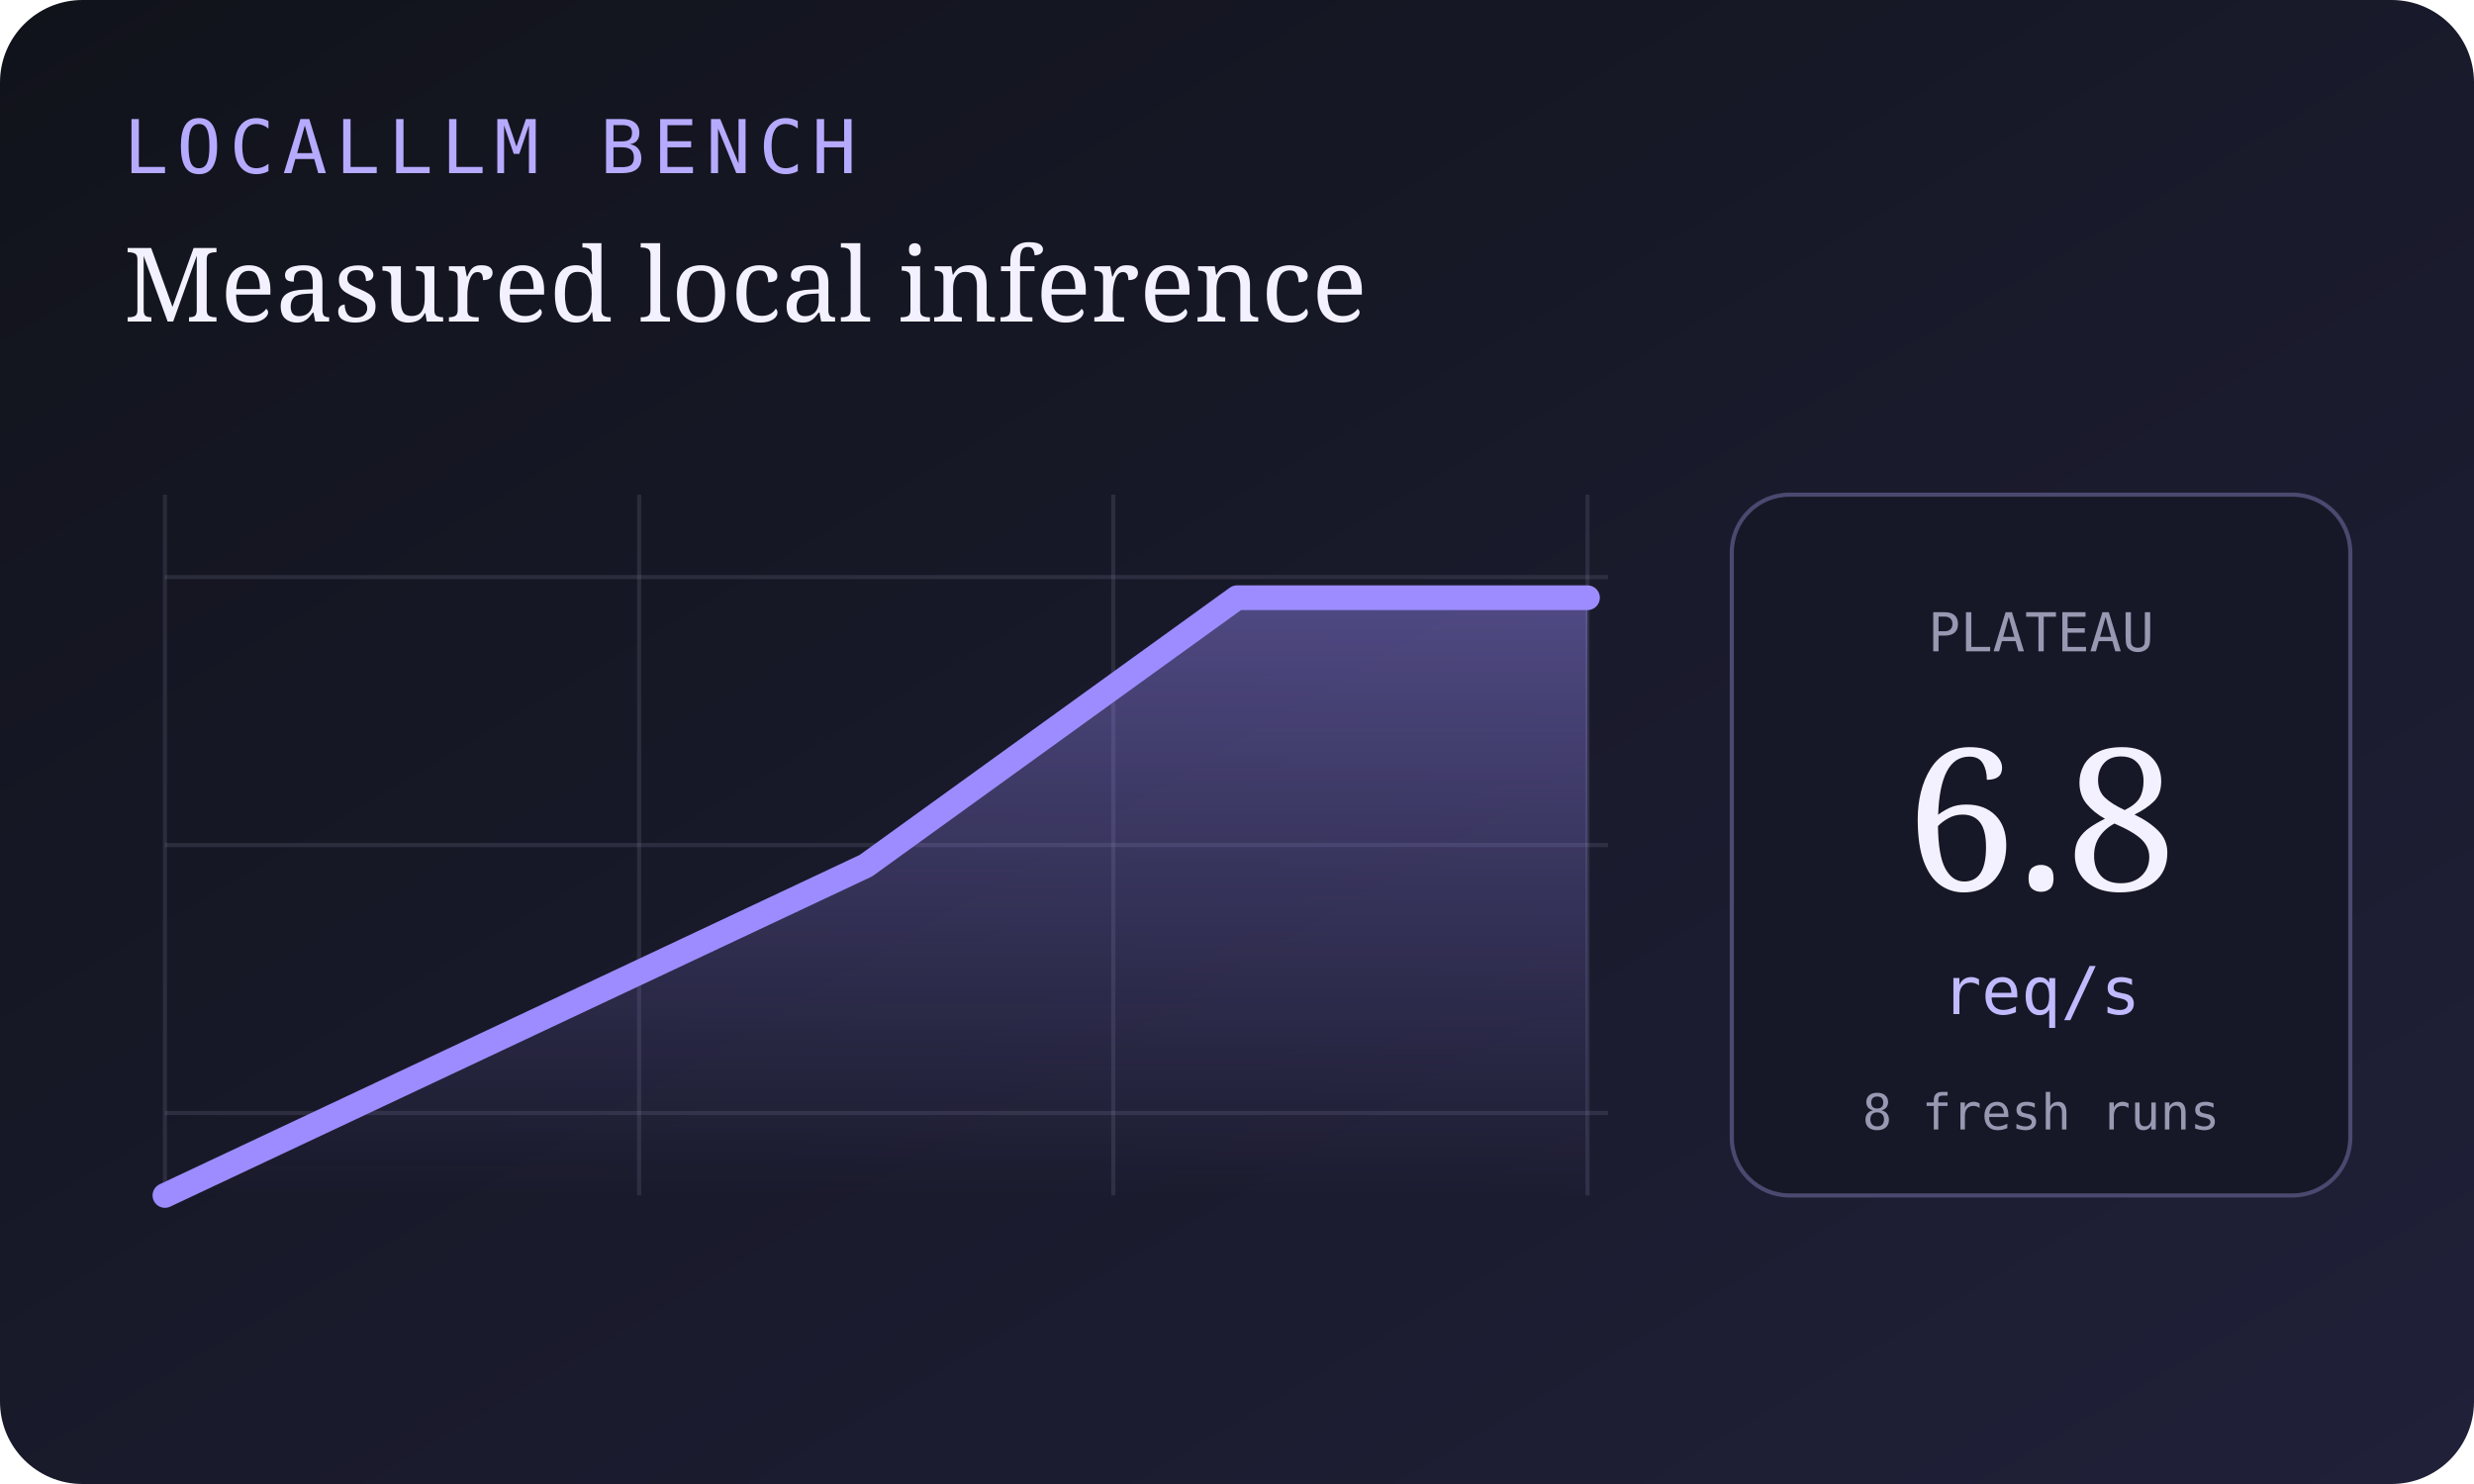
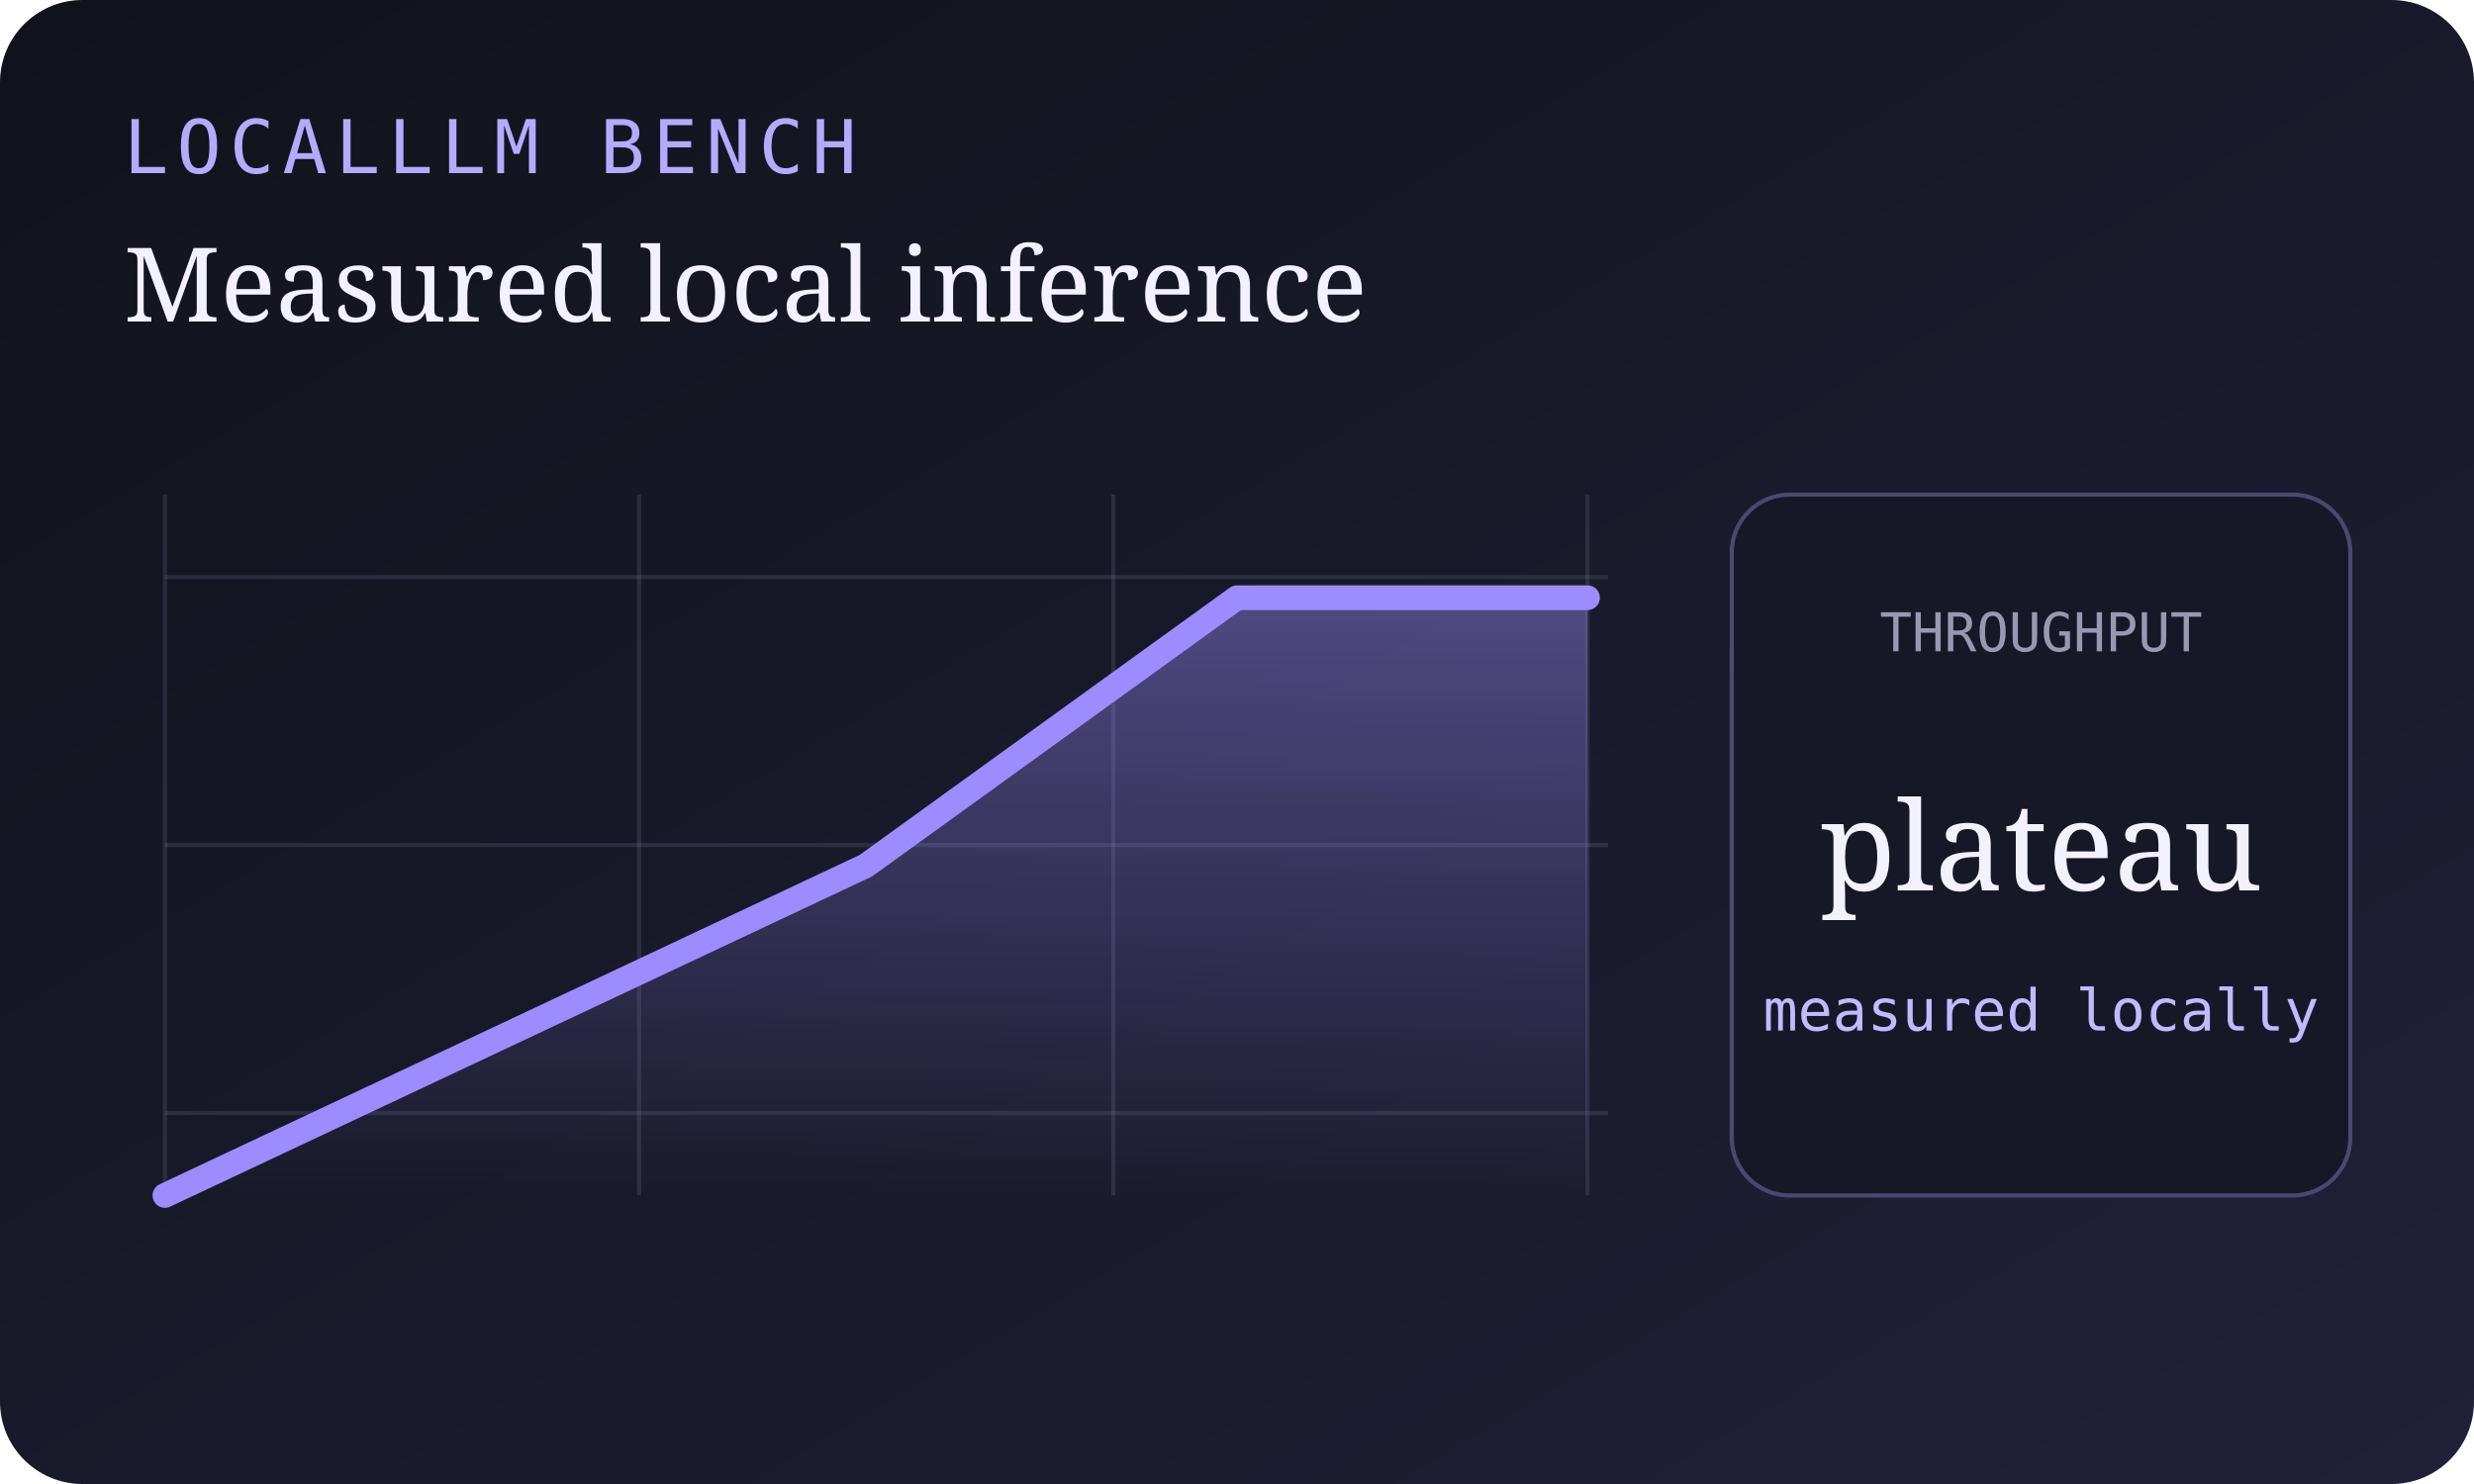
<svg xmlns="http://www.w3.org/2000/svg" width="600" height="360" viewBox="0 0 600 360" role="img" aria-labelledby="title desc">
  <defs>
    <linearGradient id="bg" x2="1" y2="1">
      <stop stop-color="#11131b" />
      <stop offset="1" stop-color="#202039" />
    </linearGradient>
    <linearGradient id="area" x2="0" y2="1">
      <stop stop-color="#9c8cff" stop-opacity=".42" />
      <stop offset="1" stop-color="#9c8cff" stop-opacity="0" />
    </linearGradient>
  </defs>
  <rect width="600" height="360" rx="20" fill="url(#bg)" />
  <text x="30" y="42" fill="#b6aaff" font-family="ui-monospace, monospace" font-size="18" letter-spacing="2">LOCALLLM BENCH</text>
  <text x="30" y="78" fill="#f3f1ff" font-family="Georgia, serif" font-size="25">Measured local inference</text>
  <g stroke="#8d8ca7" stroke-opacity=".18">
    <path d="M40 140H390M40 205H390M40 270H390" />
    <path d="M40 120V290M155 120V290M270 120V290M385 120V290" />
  </g>
  <path d="M40 290L125 250L210 210L300 145L385 145V290Z" fill="url(#area)" />
  <path d="M40 290L125 250L210 210L300 145L385 145" fill="none" stroke="#9c8cff" stroke-width="6" stroke-linecap="round" stroke-linejoin="round" />
  <rect x="420" y="120" width="150" height="170" rx="14" fill="#171827" stroke="#4b496f" />
-   <text x="495" y="158" fill="#9998b2" font-family="ui-monospace, monospace" font-size="13" text-anchor="middle">PLATEAU</text>
-   <text x="495" y="216" fill="#f3f1ff" font-family="Georgia, serif" font-size="48" text-anchor="middle">6.8</text>
-   <text x="495" y="246" fill="#c2baff" font-family="ui-monospace, monospace" font-size="16" text-anchor="middle">req/s</text>
-   <text x="495" y="274" fill="#9998b2" font-family="ui-monospace, monospace" font-size="12" text-anchor="middle">8 fresh runs</text>
+   <text x="495" y="158" fill="#9998b2" font-family="ui-monospace, monospace" font-size="13" text-anchor="middle">THROUGHPUT</text>
+   <text x="495" y="216" fill="#f3f1ff" font-family="Georgia, serif" font-size="30" text-anchor="middle">plateau</text>
+   <text x="495" y="250" fill="#c2baff" font-family="ui-monospace, monospace" font-size="14" text-anchor="middle">measured locally</text>
</svg>
